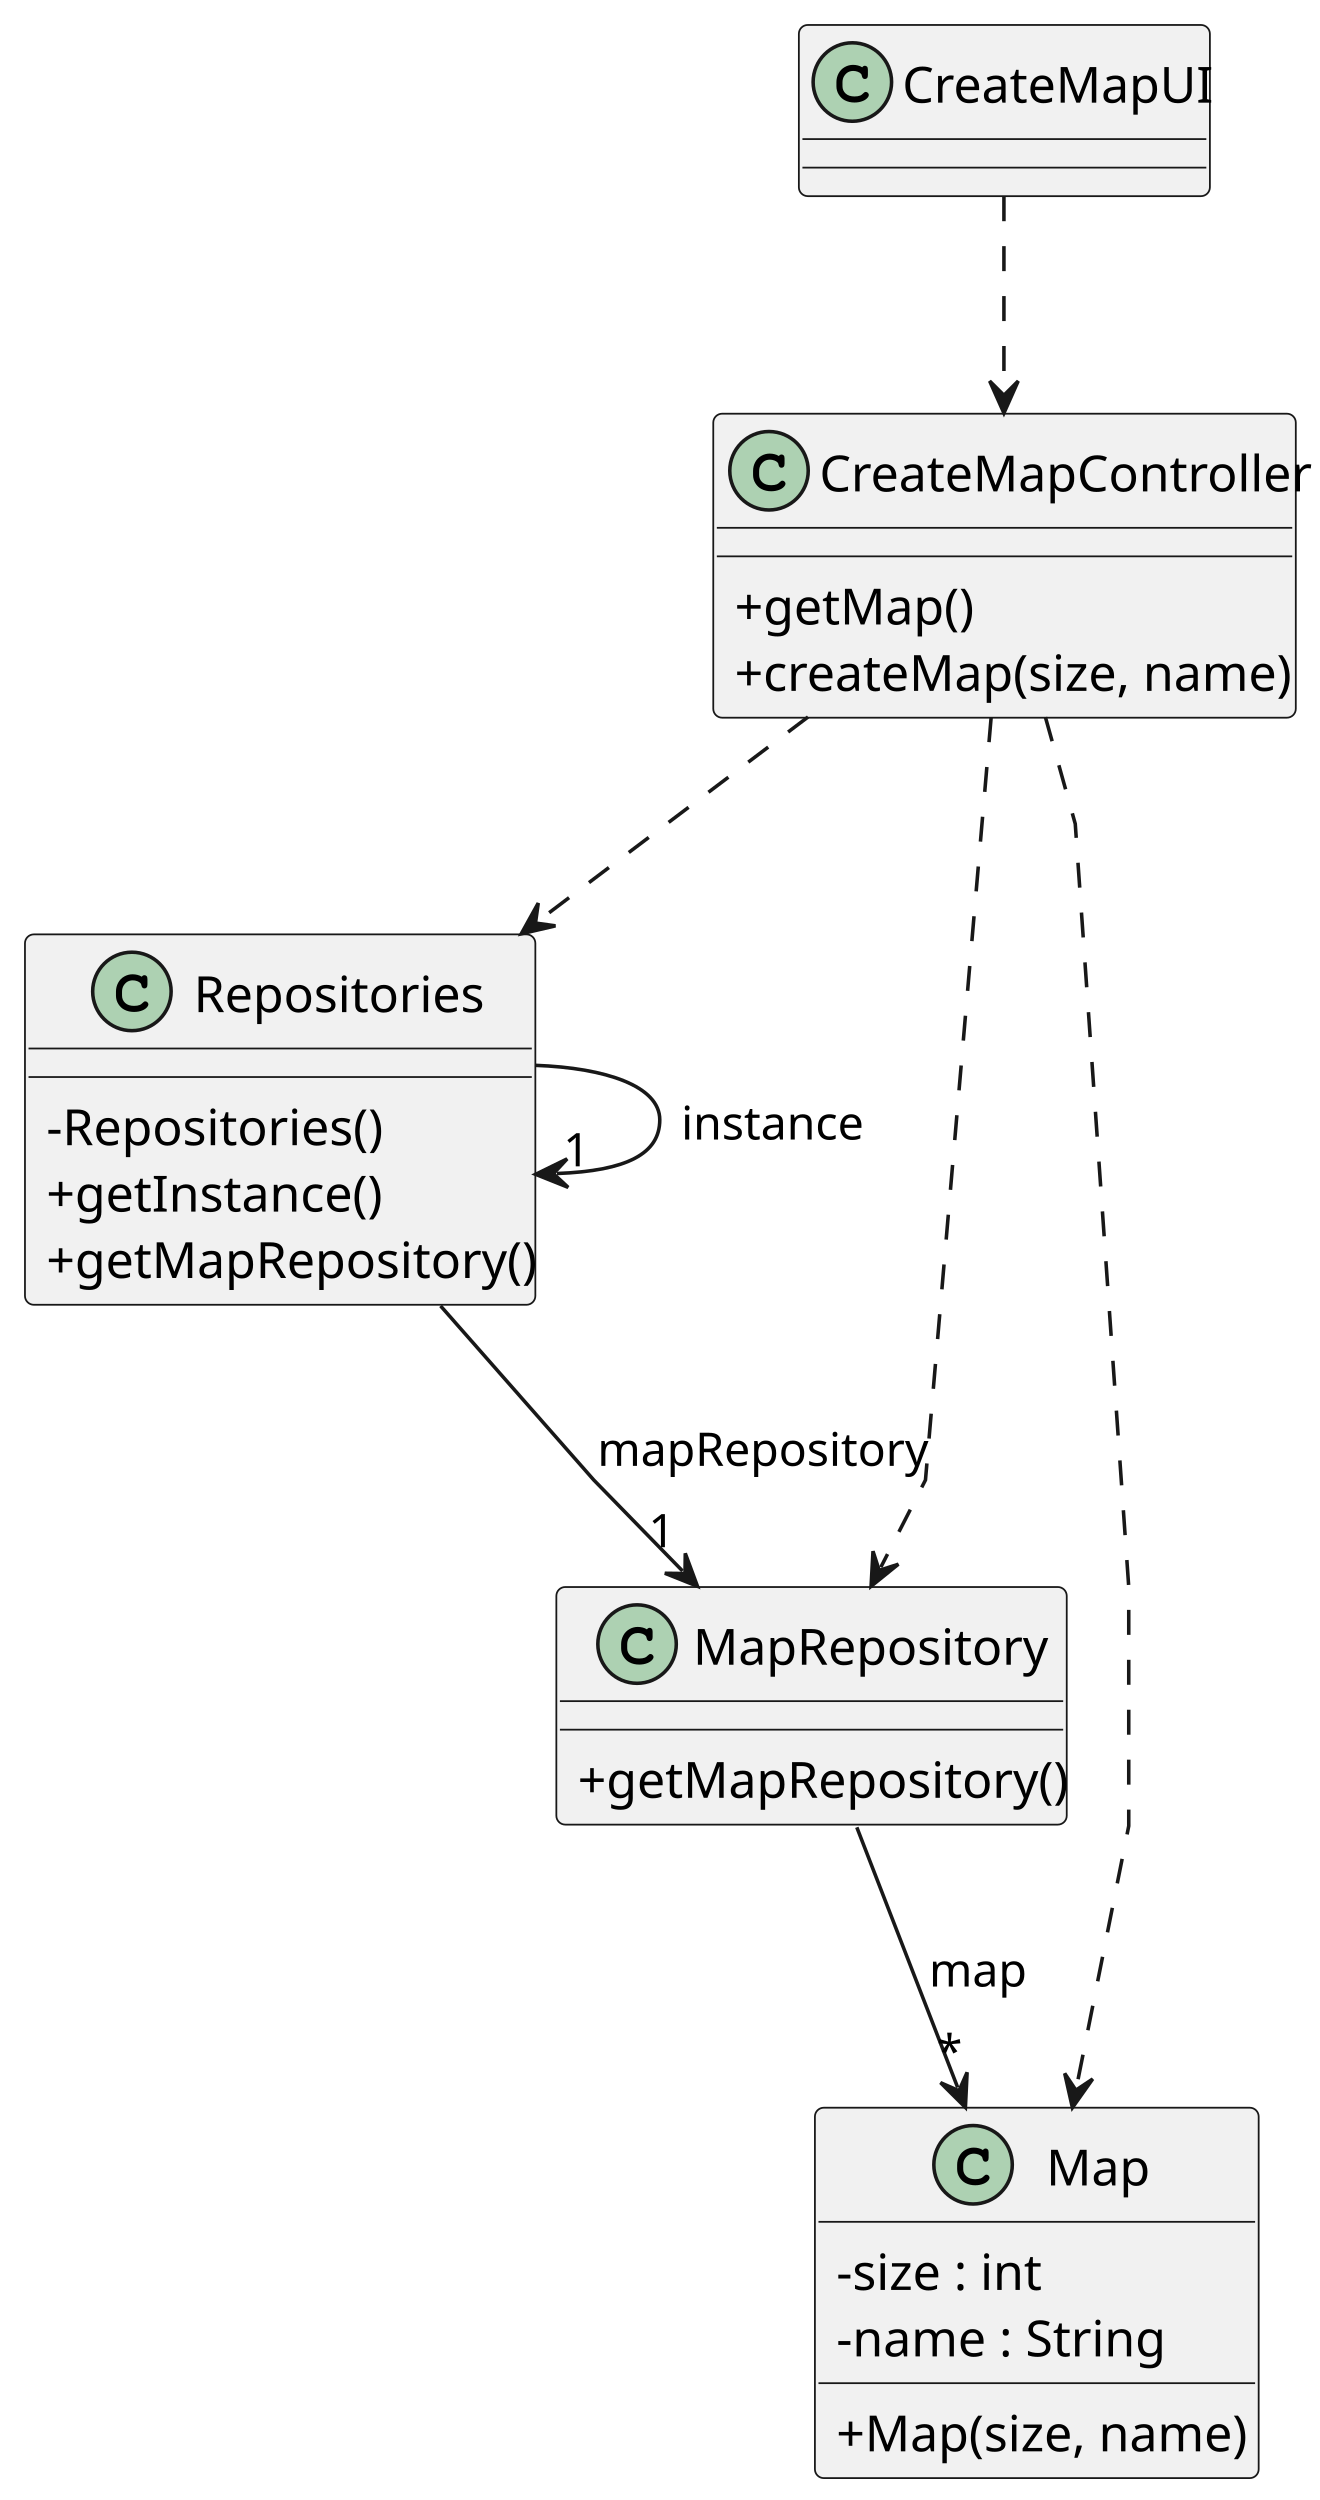
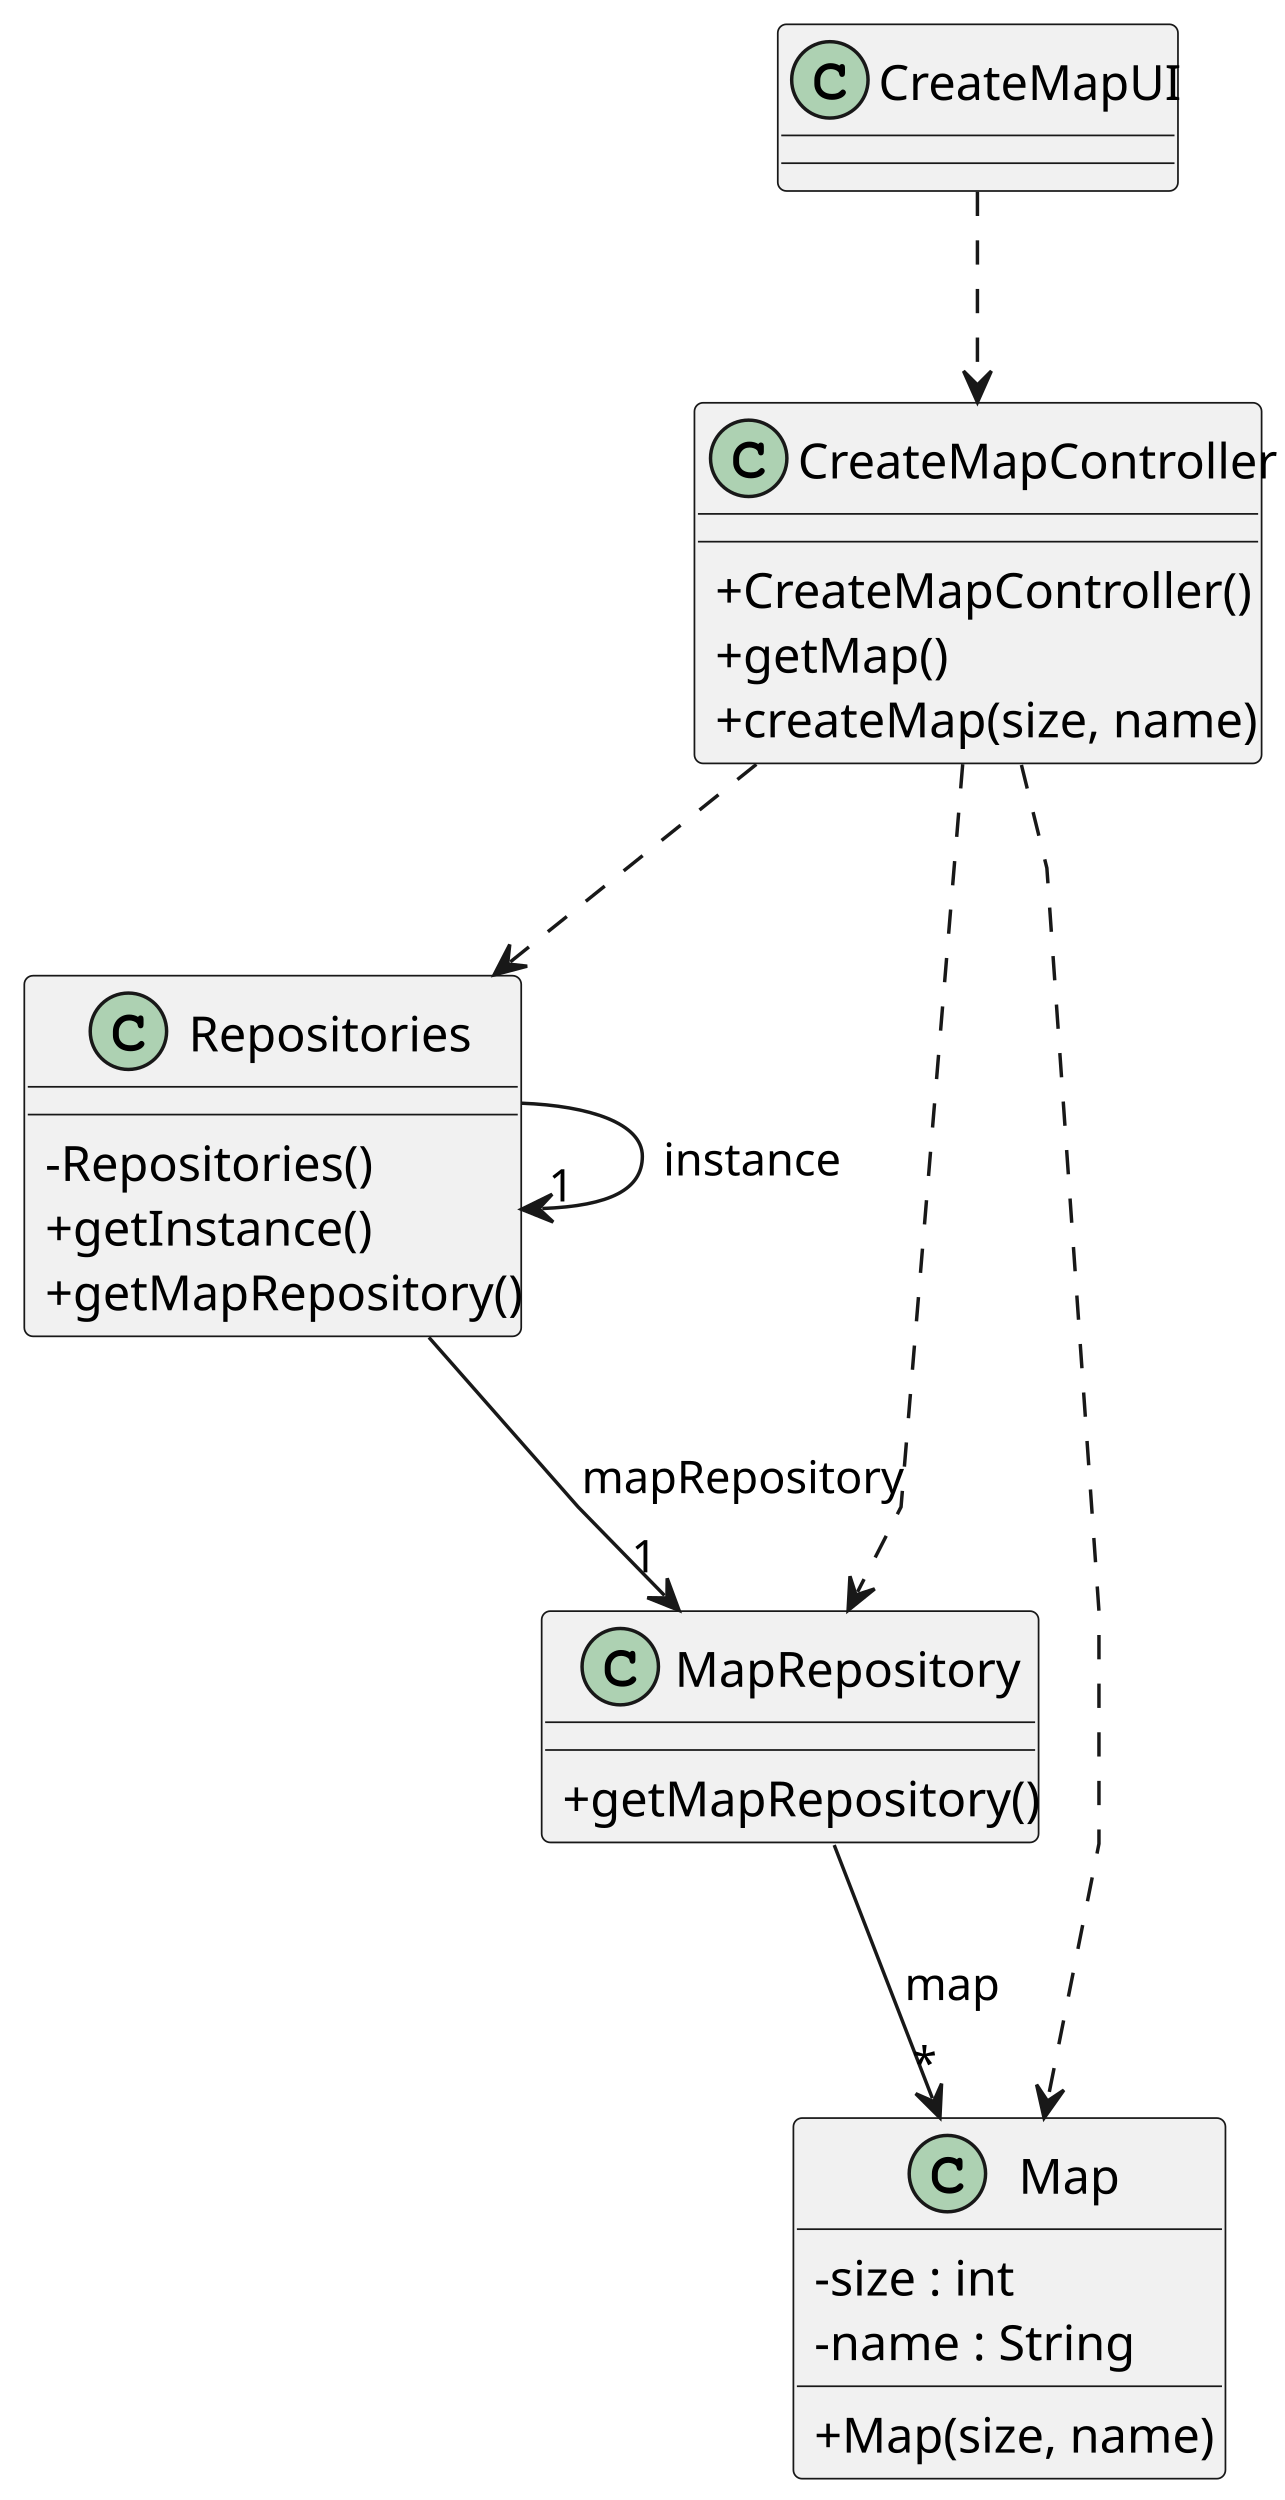
- <svg xmlns="http://www.w3.org/2000/svg" contentStyleType="text/css" height="701px" preserveAspectRatio="none" style="width:370px;height:701px;background:#FFFFFF;" version="1.1" viewBox="0 0 370 701" width="370px" zoomAndPan="magnify">
+ <svg xmlns="http://www.w3.org/2000/svg" contentStyleType="text/css" height="720px" preserveAspectRatio="none" style="width:370px;height:720px;background:#FFFFFF;" version="1.1" viewBox="0 0 370 720" width="370px" zoomAndPan="magnify">
  <defs />
  <g>
    <g id="elem_CreateMapUI">
      <rect codeLine="12" fill="#F1F1F1" height="48" id="CreateMapUI" rx="2.5" ry="2.5" style="stroke:#181818;stroke-width:0.5;" width="115.255" x="224" y="7" />
      <ellipse cx="239" cy="23" fill="#ADD1B2" rx="11" ry="11" style="stroke:#181818;stroke-width:1.0;" />
      <path d="M241.766,18.875 Q241.922,18.656 242.109,18.547 Q242.297,18.438 242.516,18.438 Q242.891,18.438 243.125,18.703 Q243.359,18.953 243.359,19.562 L243.359,21.016 Q243.359,21.625 243.125,21.891 Q242.891,22.156 242.516,22.156 Q242.172,22.156 241.969,21.953 Q241.766,21.766 241.656,21.25 Q241.609,20.891 241.422,20.703 Q241.094,20.328 240.484,20.109 Q239.875,19.891 239.25,19.891 Q238.484,19.891 237.844,20.219 Q237.219,20.547 236.719,21.297 Q236.234,22.047 236.234,23.078 L236.234,24.172 Q236.234,25.406 237.125,26.234 Q238.016,27.047 239.609,27.047 Q240.547,27.047 241.203,26.797 Q241.594,26.641 242.016,26.203 Q242.281,25.938 242.422,25.859 Q242.578,25.781 242.781,25.781 Q243.109,25.781 243.359,26.047 Q243.625,26.297 243.625,26.641 Q243.625,26.984 243.281,27.391 Q242.781,27.969 241.984,28.297 Q240.906,28.75 239.609,28.75 Q238.094,28.75 236.891,28.125 Q235.906,27.625 235.219,26.562 Q234.531,25.484 234.531,24.203 L234.531,23.047 Q234.531,21.719 235.141,20.578 Q235.766,19.422 236.859,18.812 Q237.953,18.188 239.188,18.188 Q239.922,18.188 240.562,18.359 Q241.219,18.516 241.766,18.875 Z " fill="#000000" />
      <text fill="#000000" font-family="sans-serif" font-size="14" lengthAdjust="spacing" textLength="83.255" x="253" y="28.797">CreateMapUI</text>
      <line style="stroke:#181818;stroke-width:0.5;" x1="225" x2="338.255" y1="39" y2="39" />
      <line style="stroke:#181818;stroke-width:0.5;" x1="225" x2="338.255" y1="47" y2="47" />
    </g>
    <g id="elem_CreateMapController">
-       <rect codeLine="16" fill="#F1F1F1" height="85.242" id="CreateMapController" rx="2.5" ry="2.5" style="stroke:#181818;stroke-width:0.5;" width="163.341" x="200" y="116" />
+       <rect codeLine="16" fill="#F1F1F1" height="103.863" id="CreateMapController" rx="2.5" ry="2.5" style="stroke:#181818;stroke-width:0.5;" width="163.341" x="200" y="116" />
      <ellipse cx="215.628" cy="132" fill="#ADD1B2" rx="11" ry="11" style="stroke:#181818;stroke-width:1.0;" />
      <path d="M218.394,127.875 Q218.55,127.656 218.738,127.547 Q218.925,127.438 219.144,127.438 Q219.519,127.438 219.753,127.703 Q219.988,127.953 219.988,128.562 L219.988,130.016 Q219.988,130.625 219.753,130.891 Q219.519,131.156 219.144,131.156 Q218.8,131.156 218.597,130.953 Q218.394,130.766 218.285,130.25 Q218.238,129.891 218.05,129.703 Q217.722,129.328 217.113,129.109 Q216.503,128.891 215.878,128.891 Q215.113,128.891 214.472,129.219 Q213.847,129.547 213.347,130.297 Q212.863,131.047 212.863,132.078 L212.863,133.172 Q212.863,134.406 213.753,135.234 Q214.644,136.047 216.238,136.047 Q217.175,136.047 217.832,135.797 Q218.222,135.641 218.644,135.203 Q218.91,134.938 219.05,134.859 Q219.207,134.781 219.41,134.781 Q219.738,134.781 219.988,135.047 Q220.253,135.297 220.253,135.641 Q220.253,135.984 219.91,136.391 Q219.41,136.969 218.613,137.297 Q217.535,137.75 216.238,137.75 Q214.722,137.75 213.519,137.125 Q212.535,136.625 211.847,135.562 Q211.16,134.484 211.16,133.203 L211.16,132.047 Q211.16,130.719 211.769,129.578 Q212.394,128.422 213.488,127.812 Q214.582,127.188 215.816,127.188 Q216.55,127.188 217.191,127.359 Q217.847,127.516 218.394,127.875 Z " fill="#000000" />
      <text fill="#000000" font-family="sans-serif" font-size="14" lengthAdjust="spacing" textLength="129.944" x="229.768" y="137.797">CreateMapController</text>
      <line style="stroke:#181818;stroke-width:0.5;" x1="201" x2="362.341" y1="148" y2="148" />
      <line style="stroke:#181818;stroke-width:0.5;" x1="201" x2="362.341" y1="156" y2="156" />
-       <text fill="#000000" font-family="sans-serif" font-size="14" lengthAdjust="spacing" textLength="64.196" x="206" y="175.107">+getMap()</text>
-       <text fill="#000000" font-family="sans-serif" font-size="14" lengthAdjust="spacing" textLength="151.341" x="206" y="193.728">+createMap(size, name)</text>
+       <text fill="#000000" font-family="sans-serif" font-size="14" lengthAdjust="spacing" textLength="147.444" x="206" y="175.107">+CreateMapController()</text>
+       <text fill="#000000" font-family="sans-serif" font-size="14" lengthAdjust="spacing" textLength="64.196" x="206" y="193.728">+getMap()</text>
+       <text fill="#000000" font-family="sans-serif" font-size="14" lengthAdjust="spacing" textLength="151.341" x="206" y="212.35">+createMap(size, name)</text>
    </g>
    <g id="elem_MapRepository">
-       <rect codeLine="21" fill="#F1F1F1" height="66.621" id="MapRepository" rx="2.5" ry="2.5" style="stroke:#181818;stroke-width:0.5;" width="143.113" x="156" y="445" />
-       <ellipse cx="178.633" cy="461" fill="#ADD1B2" rx="11" ry="11" style="stroke:#181818;stroke-width:1.0;" />
-       <path d="M181.399,456.875 Q181.555,456.656 181.742,456.547 Q181.93,456.438 182.149,456.438 Q182.524,456.438 182.758,456.703 Q182.992,456.953 182.992,457.562 L182.992,459.016 Q182.992,459.625 182.758,459.891 Q182.524,460.156 182.149,460.156 Q181.805,460.156 181.602,459.953 Q181.399,459.766 181.289,459.25 Q181.242,458.891 181.055,458.703 Q180.727,458.328 180.117,458.109 Q179.508,457.891 178.883,457.891 Q178.117,457.891 177.477,458.219 Q176.852,458.547 176.352,459.297 Q175.867,460.047 175.867,461.078 L175.867,462.172 Q175.867,463.406 176.758,464.234 Q177.649,465.047 179.242,465.047 Q180.18,465.047 180.836,464.797 Q181.227,464.641 181.649,464.203 Q181.914,463.938 182.055,463.859 Q182.211,463.781 182.414,463.781 Q182.742,463.781 182.992,464.047 Q183.258,464.297 183.258,464.641 Q183.258,464.984 182.914,465.391 Q182.414,465.969 181.617,466.297 Q180.539,466.75 179.242,466.75 Q177.727,466.75 176.524,466.125 Q175.539,465.625 174.852,464.562 Q174.164,463.484 174.164,462.203 L174.164,461.047 Q174.164,459.719 174.774,458.578 Q175.399,457.422 176.492,456.812 Q177.586,456.188 178.82,456.188 Q179.555,456.188 180.195,456.359 Q180.852,456.516 181.399,456.875 Z " fill="#000000" />
-       <text fill="#000000" font-family="sans-serif" font-size="14" lengthAdjust="spacing" textLength="94.151" x="194.329" y="466.797">MapRepository</text>
-       <line style="stroke:#181818;stroke-width:0.5;" x1="157" x2="298.113" y1="477" y2="477" />
-       <line style="stroke:#181818;stroke-width:0.5;" x1="157" x2="298.113" y1="485" y2="485" />
-       <text fill="#000000" font-family="sans-serif" font-size="14" lengthAdjust="spacing" textLength="131.113" x="162" y="504.107">+getMapRepository()</text>
+       <rect codeLine="22" fill="#F1F1F1" height="66.621" id="MapRepository" rx="2.5" ry="2.5" style="stroke:#181818;stroke-width:0.5;" width="143.113" x="156" y="464" />
+       <ellipse cx="178.633" cy="480" fill="#ADD1B2" rx="11" ry="11" style="stroke:#181818;stroke-width:1.0;" />
+       <path d="M181.399,475.875 Q181.555,475.656 181.742,475.547 Q181.93,475.438 182.149,475.438 Q182.524,475.438 182.758,475.703 Q182.992,475.953 182.992,476.562 L182.992,478.016 Q182.992,478.625 182.758,478.891 Q182.524,479.156 182.149,479.156 Q181.805,479.156 181.602,478.953 Q181.399,478.766 181.289,478.25 Q181.242,477.891 181.055,477.703 Q180.727,477.328 180.117,477.109 Q179.508,476.891 178.883,476.891 Q178.117,476.891 177.477,477.219 Q176.852,477.547 176.352,478.297 Q175.867,479.047 175.867,480.078 L175.867,481.172 Q175.867,482.406 176.758,483.234 Q177.649,484.047 179.242,484.047 Q180.18,484.047 180.836,483.797 Q181.227,483.641 181.649,483.203 Q181.914,482.938 182.055,482.859 Q182.211,482.781 182.414,482.781 Q182.742,482.781 182.992,483.047 Q183.258,483.297 183.258,483.641 Q183.258,483.984 182.914,484.391 Q182.414,484.969 181.617,485.297 Q180.539,485.75 179.242,485.75 Q177.727,485.75 176.524,485.125 Q175.539,484.625 174.852,483.562 Q174.164,482.484 174.164,481.203 L174.164,480.047 Q174.164,478.719 174.774,477.578 Q175.399,476.422 176.492,475.812 Q177.586,475.188 178.82,475.188 Q179.555,475.188 180.195,475.359 Q180.852,475.516 181.399,475.875 Z " fill="#000000" />
+       <text fill="#000000" font-family="sans-serif" font-size="14" lengthAdjust="spacing" textLength="94.151" x="194.329" y="485.797">MapRepository</text>
+       <line style="stroke:#181818;stroke-width:0.5;" x1="157" x2="298.113" y1="496" y2="496" />
+       <line style="stroke:#181818;stroke-width:0.5;" x1="157" x2="298.113" y1="504" y2="504" />
+       <text fill="#000000" font-family="sans-serif" font-size="14" lengthAdjust="spacing" textLength="131.113" x="162" y="523.107">+getMapRepository()</text>
    </g>
    <g id="elem_Repositories">
-       <rect codeLine="25" fill="#F1F1F1" height="103.863" id="Repositories" rx="2.5" ry="2.5" style="stroke:#181818;stroke-width:0.5;" width="143.113" x="7" y="262" />
-       <ellipse cx="36.985" cy="278" fill="#ADD1B2" rx="11" ry="11" style="stroke:#181818;stroke-width:1.0;" />
-       <path d="M39.751,273.875 Q39.907,273.656 40.094,273.547 Q40.282,273.438 40.501,273.438 Q40.876,273.438 41.11,273.703 Q41.344,273.953 41.344,274.562 L41.344,276.016 Q41.344,276.625 41.11,276.891 Q40.876,277.156 40.501,277.156 Q40.157,277.156 39.954,276.953 Q39.751,276.766 39.641,276.25 Q39.594,275.891 39.407,275.703 Q39.079,275.328 38.469,275.109 Q37.86,274.891 37.235,274.891 Q36.469,274.891 35.829,275.219 Q35.204,275.547 34.704,276.297 Q34.219,277.047 34.219,278.078 L34.219,279.172 Q34.219,280.406 35.11,281.234 Q36.001,282.047 37.594,282.047 Q38.532,282.047 39.188,281.797 Q39.579,281.641 40.001,281.203 Q40.266,280.938 40.407,280.859 Q40.563,280.781 40.766,280.781 Q41.094,280.781 41.344,281.047 Q41.61,281.297 41.61,281.641 Q41.61,281.984 41.266,282.391 Q40.766,282.969 39.969,283.297 Q38.891,283.75 37.594,283.75 Q36.079,283.75 34.876,283.125 Q33.891,282.625 33.204,281.562 Q32.516,280.484 32.516,279.203 L32.516,278.047 Q32.516,276.719 33.126,275.578 Q33.751,274.422 34.844,273.812 Q35.938,273.188 37.172,273.188 Q37.907,273.188 38.547,273.359 Q39.204,273.516 39.751,273.875 Z " fill="#000000" />
-       <text fill="#000000" font-family="sans-serif" font-size="14" lengthAdjust="spacing" textLength="77.814" x="54.315" y="283.797">Repositories</text>
-       <line style="stroke:#181818;stroke-width:0.5;" x1="8" x2="149.113" y1="294" y2="294" />
-       <line style="stroke:#181818;stroke-width:0.5;" x1="8" x2="149.113" y1="302" y2="302" />
-       <text fill="#000000" font-family="sans-serif" font-size="14" lengthAdjust="spacing" textLength="91.8" x="13" y="321.107">-Repositories()</text>
-       <text fill="#000000" font-family="sans-serif" font-size="14" lengthAdjust="spacing" textLength="89.886" x="13" y="339.728">+getInstance()</text>
-       <text fill="#000000" font-family="sans-serif" font-size="14" lengthAdjust="spacing" textLength="131.113" x="13" y="358.35">+getMapRepository()</text>
+       <rect codeLine="26" fill="#F1F1F1" height="103.863" id="Repositories" rx="2.5" ry="2.5" style="stroke:#181818;stroke-width:0.5;" width="143.113" x="7" y="281" />
+       <ellipse cx="36.985" cy="297" fill="#ADD1B2" rx="11" ry="11" style="stroke:#181818;stroke-width:1.0;" />
+       <path d="M39.751,292.875 Q39.907,292.656 40.094,292.547 Q40.282,292.438 40.501,292.438 Q40.876,292.438 41.11,292.703 Q41.344,292.953 41.344,293.562 L41.344,295.016 Q41.344,295.625 41.11,295.891 Q40.876,296.156 40.501,296.156 Q40.157,296.156 39.954,295.953 Q39.751,295.766 39.641,295.25 Q39.594,294.891 39.407,294.703 Q39.079,294.328 38.469,294.109 Q37.86,293.891 37.235,293.891 Q36.469,293.891 35.829,294.219 Q35.204,294.547 34.704,295.297 Q34.219,296.047 34.219,297.078 L34.219,298.172 Q34.219,299.406 35.11,300.234 Q36.001,301.047 37.594,301.047 Q38.532,301.047 39.188,300.797 Q39.579,300.641 40.001,300.203 Q40.266,299.938 40.407,299.859 Q40.563,299.781 40.766,299.781 Q41.094,299.781 41.344,300.047 Q41.61,300.297 41.61,300.641 Q41.61,300.984 41.266,301.391 Q40.766,301.969 39.969,302.297 Q38.891,302.75 37.594,302.75 Q36.079,302.75 34.876,302.125 Q33.891,301.625 33.204,300.562 Q32.516,299.484 32.516,298.203 L32.516,297.047 Q32.516,295.719 33.126,294.578 Q33.751,293.422 34.844,292.812 Q35.938,292.188 37.172,292.188 Q37.907,292.188 38.547,292.359 Q39.204,292.516 39.751,292.875 Z " fill="#000000" />
+       <text fill="#000000" font-family="sans-serif" font-size="14" lengthAdjust="spacing" textLength="77.814" x="54.315" y="302.797">Repositories</text>
+       <line style="stroke:#181818;stroke-width:0.5;" x1="8" x2="149.113" y1="313" y2="313" />
+       <line style="stroke:#181818;stroke-width:0.5;" x1="8" x2="149.113" y1="321" y2="321" />
+       <text fill="#000000" font-family="sans-serif" font-size="14" lengthAdjust="spacing" textLength="91.8" x="13" y="340.107">-Repositories()</text>
+       <text fill="#000000" font-family="sans-serif" font-size="14" lengthAdjust="spacing" textLength="89.886" x="13" y="358.728">+getInstance()</text>
+       <text fill="#000000" font-family="sans-serif" font-size="14" lengthAdjust="spacing" textLength="131.113" x="13" y="377.35">+getMapRepository()</text>
    </g>
    <g id="elem_Map">
-       <rect codeLine="31" fill="#F1F1F1" height="103.863" id="Map" rx="2.5" ry="2.5" style="stroke:#181818;stroke-width:0.5;" width="124.431" x="228.5" y="591" />
-       <ellipse cx="272.848" cy="607" fill="#ADD1B2" rx="11" ry="11" style="stroke:#181818;stroke-width:1.0;" />
-       <path d="M275.614,602.875 Q275.77,602.656 275.957,602.547 Q276.145,602.438 276.364,602.438 Q276.739,602.438 276.973,602.703 Q277.207,602.953 277.207,603.562 L277.207,605.016 Q277.207,605.625 276.973,605.891 Q276.739,606.156 276.364,606.156 Q276.02,606.156 275.817,605.953 Q275.614,605.766 275.504,605.25 Q275.457,604.891 275.27,604.703 Q274.942,604.328 274.332,604.109 Q273.723,603.891 273.098,603.891 Q272.332,603.891 271.692,604.219 Q271.067,604.547 270.567,605.297 Q270.082,606.047 270.082,607.078 L270.082,608.172 Q270.082,609.406 270.973,610.234 Q271.864,611.047 273.457,611.047 Q274.395,611.047 275.051,610.797 Q275.442,610.641 275.864,610.203 Q276.129,609.938 276.27,609.859 Q276.426,609.781 276.629,609.781 Q276.957,609.781 277.207,610.047 Q277.473,610.297 277.473,610.641 Q277.473,610.984 277.129,611.391 Q276.629,611.969 275.832,612.297 Q274.754,612.75 273.457,612.75 Q271.942,612.75 270.739,612.125 Q269.754,611.625 269.067,610.562 Q268.379,609.484 268.379,608.203 L268.379,607.047 Q268.379,605.719 268.989,604.578 Q269.614,603.422 270.707,602.812 Q271.801,602.188 273.036,602.188 Q273.77,602.188 274.411,602.359 Q275.067,602.516 275.614,602.875 Z " fill="#000000" />
-       <text fill="#000000" font-family="sans-serif" font-size="14" lengthAdjust="spacing" textLength="27.234" x="293.348" y="612.797">Map</text>
-       <line style="stroke:#181818;stroke-width:0.5;" x1="229.5" x2="351.931" y1="623" y2="623" />
-       <text fill="#000000" font-family="sans-serif" font-size="14" lengthAdjust="spacing" textLength="56.014" x="234.5" y="642.107">-size : int</text>
-       <text fill="#000000" font-family="sans-serif" font-size="14" lengthAdjust="spacing" textLength="87.924" x="234.5" y="660.729">-name : String</text>
-       <line style="stroke:#181818;stroke-width:0.5;" x1="229.5" x2="351.931" y1="668.242" y2="668.242" />
-       <text fill="#000000" font-family="sans-serif" font-size="14" lengthAdjust="spacing" textLength="112.431" x="234.5" y="687.35">+Map(size, name)</text>
+       <rect codeLine="32" fill="#F1F1F1" height="103.863" id="Map" rx="2.5" ry="2.5" style="stroke:#181818;stroke-width:0.5;" width="124.431" x="228.5" y="610" />
+       <ellipse cx="272.848" cy="626" fill="#ADD1B2" rx="11" ry="11" style="stroke:#181818;stroke-width:1.0;" />
+       <path d="M275.614,621.875 Q275.77,621.656 275.957,621.547 Q276.145,621.438 276.364,621.438 Q276.739,621.438 276.973,621.703 Q277.207,621.953 277.207,622.562 L277.207,624.016 Q277.207,624.625 276.973,624.891 Q276.739,625.156 276.364,625.156 Q276.02,625.156 275.817,624.953 Q275.614,624.766 275.504,624.25 Q275.457,623.891 275.27,623.703 Q274.942,623.328 274.332,623.109 Q273.723,622.891 273.098,622.891 Q272.332,622.891 271.692,623.219 Q271.067,623.547 270.567,624.297 Q270.082,625.047 270.082,626.078 L270.082,627.172 Q270.082,628.406 270.973,629.234 Q271.864,630.047 273.457,630.047 Q274.395,630.047 275.051,629.797 Q275.442,629.641 275.864,629.203 Q276.129,628.938 276.27,628.859 Q276.426,628.781 276.629,628.781 Q276.957,628.781 277.207,629.047 Q277.473,629.297 277.473,629.641 Q277.473,629.984 277.129,630.391 Q276.629,630.969 275.832,631.297 Q274.754,631.75 273.457,631.75 Q271.942,631.75 270.739,631.125 Q269.754,630.625 269.067,629.562 Q268.379,628.484 268.379,627.203 L268.379,626.047 Q268.379,624.719 268.989,623.578 Q269.614,622.422 270.707,621.812 Q271.801,621.188 273.036,621.188 Q273.77,621.188 274.411,621.359 Q275.067,621.516 275.614,621.875 Z " fill="#000000" />
+       <text fill="#000000" font-family="sans-serif" font-size="14" lengthAdjust="spacing" textLength="27.234" x="293.348" y="631.797">Map</text>
+       <line style="stroke:#181818;stroke-width:0.5;" x1="229.5" x2="351.931" y1="642" y2="642" />
+       <text fill="#000000" font-family="sans-serif" font-size="14" lengthAdjust="spacing" textLength="56.014" x="234.5" y="661.107">-size : int</text>
+       <text fill="#000000" font-family="sans-serif" font-size="14" lengthAdjust="spacing" textLength="87.924" x="234.5" y="679.729">-name : String</text>
+       <line style="stroke:#181818;stroke-width:0.5;" x1="229.5" x2="351.931" y1="687.242" y2="687.242" />
+       <text fill="#000000" font-family="sans-serif" font-size="14" lengthAdjust="spacing" textLength="112.431" x="234.5" y="706.35">+Map(size, name)</text>
    </g>
    <g id="link_CreateMapUI_CreateMapController">
-       <path codeLine="38" d="M281.5,55.02 C281.5,72 281.5,89.58 281.5,109.84 " fill="none" id="CreateMapUI-to-CreateMapController" style="stroke:#181818;stroke-width:1.0;stroke-dasharray:7.0,7.0;" />
-       <polygon fill="#181818" points="281.5,115.84,285.5,106.84,281.5,110.84,277.5,106.84,281.5,115.84" style="stroke:#181818;stroke-width:1.0;" />
+       <path codeLine="39" d="M281.5,55.21 C281.5,71.87 281.5,88.97 281.5,109.86 " fill="none" id="CreateMapUI-to-CreateMapController" style="stroke:#181818;stroke-width:1.0;stroke-dasharray:7.0,7.0;" />
+       <polygon fill="#181818" points="281.5,115.86,285.5,106.86,281.5,110.86,277.5,106.86,281.5,115.86" style="stroke:#181818;stroke-width:1.0;" />
    </g>
    <g id="link_CreateMapController_Repositories">
-       <path codeLine="39" d="M226.57,201.04 C201.79,219.77 177.076,238.461 150.946,258.221 " fill="none" id="CreateMapController-to-Repositories" style="stroke:#181818;stroke-width:1.0;stroke-dasharray:7.0,7.0;" />
-       <polygon fill="#181818" points="146.16,261.84,155.751,259.602,150.148,258.824,150.926,253.221,146.16,261.84" style="stroke:#181818;stroke-width:1.0;" />
+       <path codeLine="40" d="M217.83,220.13 C193.76,239.45 171.059,257.684 146.979,277.014 " fill="none" id="CreateMapController-to-Repositories" style="stroke:#181818;stroke-width:1.0;stroke-dasharray:7.0,7.0;" />
+       <polygon fill="#181818" points="142.3,280.77,151.822,278.255,146.199,277.64,146.814,272.017,142.3,280.77" style="stroke:#181818;stroke-width:1.0;" />
    </g>
    <g id="link_CreateMapController_MapRepository">
-       <path codeLine="40" d="M277.92,201.12 C271.68,273.52 259.5,415 259.5,415 C259.5,415 254.723,424.318 246.983,439.448 " fill="none" id="CreateMapController-to-MapRepository" style="stroke:#181818;stroke-width:1.0;stroke-dasharray:7.0,7.0;" />
-       <polygon fill="#181818" points="244.25,444.79,251.91,438.599,246.527,440.339,244.788,434.956,244.25,444.79" style="stroke:#181818;stroke-width:1.0;" />
+       <path codeLine="41" d="M277.26,220.09 C270.87,297.1 259.5,434 259.5,434 C259.5,434 254.723,443.318 246.983,458.448 " fill="none" id="CreateMapController-to-MapRepository" style="stroke:#181818;stroke-width:1.0;stroke-dasharray:7.0,7.0;" />
+       <polygon fill="#181818" points="244.25,463.79,251.91,457.599,246.527,459.339,244.788,453.956,244.25,463.79" style="stroke:#181818;stroke-width:1.0;" />
    </g>
    <g id="link_CreateMapController_Map">
-       <path codeLine="41" d="M293.13,201.09 C297.53,216.82 301.5,231 301.5,231 C301.5,231 316.5,445 316.5,445 C316.5,445 316.5,512 316.5,512 C316.5,512 309.168,548.687 301.878,585.107 " fill="none" id="CreateMapController-to-Map" style="stroke:#181818;stroke-width:1.0;stroke-dasharray:7.0,7.0;" />
-       <polygon fill="#181818" points="300.7,590.99,306.389,582.95,301.681,586.087,298.544,581.38,300.7,590.99" style="stroke:#181818;stroke-width:1.0;" />
+       <path codeLine="42" d="M294.17,220.3 C298.14,236.37 301.5,250 301.5,250 C301.5,250 316.5,464 316.5,464 C316.5,464 316.5,531 316.5,531 C316.5,531 309.168,567.687 301.878,604.107 " fill="none" id="CreateMapController-to-Map" style="stroke:#181818;stroke-width:1.0;stroke-dasharray:7.0,7.0;" />
+       <polygon fill="#181818" points="300.7,609.99,306.389,601.95,301.681,605.087,298.544,600.38,300.7,609.99" style="stroke:#181818;stroke-width:1.0;" />
    </g>
    <g id="link_MapRepository_Map">
-       <path codeLine="42" d="M240.25,512.38 C248.99,534.92 258.581,559.666 268.531,585.326 " fill="none" id="MapRepository-to-Map" style="stroke:#181818;stroke-width:1.0;" />
-       <polygon fill="#181818" points="270.7,590.92,271.176,581.083,268.892,586.258,263.717,583.975,270.7,590.92" style="stroke:#181818;stroke-width:1.0;" />
-       <text fill="#000000" font-family="sans-serif" font-size="13" lengthAdjust="spacing" textLength="25.289" x="260.5" y="557.028">map</text>
-       <text fill="#000000" font-family="sans-serif" font-size="13" lengthAdjust="spacing" textLength="5.059" x="262.678" y="579.837">*</text>
+       <path codeLine="43" d="M240.25,531.38 C248.99,553.92 258.581,578.666 268.531,604.326 " fill="none" id="MapRepository-to-Map" style="stroke:#181818;stroke-width:1.0;" />
+       <polygon fill="#181818" points="270.7,609.92,271.176,600.083,268.892,605.258,263.717,602.975,270.7,609.92" style="stroke:#181818;stroke-width:1.0;" />
+       <text fill="#000000" font-family="sans-serif" font-size="13" lengthAdjust="spacing" textLength="25.289" x="260.5" y="576.028">map</text>
+       <text fill="#000000" font-family="sans-serif" font-size="13" lengthAdjust="spacing" textLength="5.059" x="262.678" y="598.837">*</text>
    </g>
    <g id="link_Repositories_MapRepository">
-       <path codeLine="43" d="M123.53,366.17 C145.18,390.78 166.5,415 166.5,415 C166.5,415 176.62,425.365 191.38,440.495 " fill="none" id="Repositories-to-MapRepository" style="stroke:#181818;stroke-width:1.0;" />
-       <polygon fill="#181818" points="195.57,444.79,192.149,435.555,192.078,441.211,186.422,441.141,195.57,444.79" style="stroke:#181818;stroke-width:1.0;" />
-       <text fill="#000000" font-family="sans-serif" font-size="13" lengthAdjust="spacing" textLength="87.426" x="167.5" y="411.028">mapRepository</text>
-       <text fill="#000000" font-family="sans-serif" font-size="13" lengthAdjust="spacing" textLength="7.23" x="181.827" y="433.836">1</text>
+       <path codeLine="44" d="M123.53,385.17 C145.18,409.78 166.5,434 166.5,434 C166.5,434 176.62,444.365 191.38,459.495 " fill="none" id="Repositories-to-MapRepository" style="stroke:#181818;stroke-width:1.0;" />
+       <polygon fill="#181818" points="195.57,463.79,192.149,454.555,192.078,460.211,186.422,460.141,195.57,463.79" style="stroke:#181818;stroke-width:1.0;" />
+       <text fill="#000000" font-family="sans-serif" font-size="13" lengthAdjust="spacing" textLength="87.426" x="167.5" y="430.028">mapRepository</text>
+       <text fill="#000000" font-family="sans-serif" font-size="13" lengthAdjust="spacing" textLength="7.23" x="181.827" y="452.836">1</text>
    </g>
    <g id="link_Repositories_Repositories">
-       <path codeLine="44" d="M150.18,298.72 C169.92,299.46 185,304.55 185,314 C185,323.45 175.916,328.315 156.176,329.055 " fill="none" id="Repositories-to-Repositories" style="stroke:#181818;stroke-width:1.0;" />
-       <polygon fill="#181818" points="150.18,329.28,159.323,332.94,155.177,329.093,159.024,324.946,150.18,329.28" style="stroke:#181818;stroke-width:1.0;" />
-       <text fill="#000000" font-family="sans-serif" font-size="13" lengthAdjust="spacing" textLength="48.42" x="191" y="319.528">instance</text>
-       <text fill="#000000" font-family="sans-serif" font-size="13" lengthAdjust="spacing" textLength="7.23" x="157.939" y="327.03">1</text>
+       <path codeLine="45" d="M150.18,317.72 C169.92,318.46 185,323.55 185,333 C185,342.45 175.916,347.315 156.176,348.055 " fill="none" id="Repositories-to-Repositories" style="stroke:#181818;stroke-width:1.0;" />
+       <polygon fill="#181818" points="150.18,348.28,159.323,351.94,155.177,348.093,159.024,343.946,150.18,348.28" style="stroke:#181818;stroke-width:1.0;" />
+       <text fill="#000000" font-family="sans-serif" font-size="13" lengthAdjust="spacing" textLength="48.42" x="191" y="338.528">instance</text>
+       <text fill="#000000" font-family="sans-serif" font-size="13" lengthAdjust="spacing" textLength="7.23" x="157.939" y="346.03">1</text>
    </g>
  </g>
</svg>
